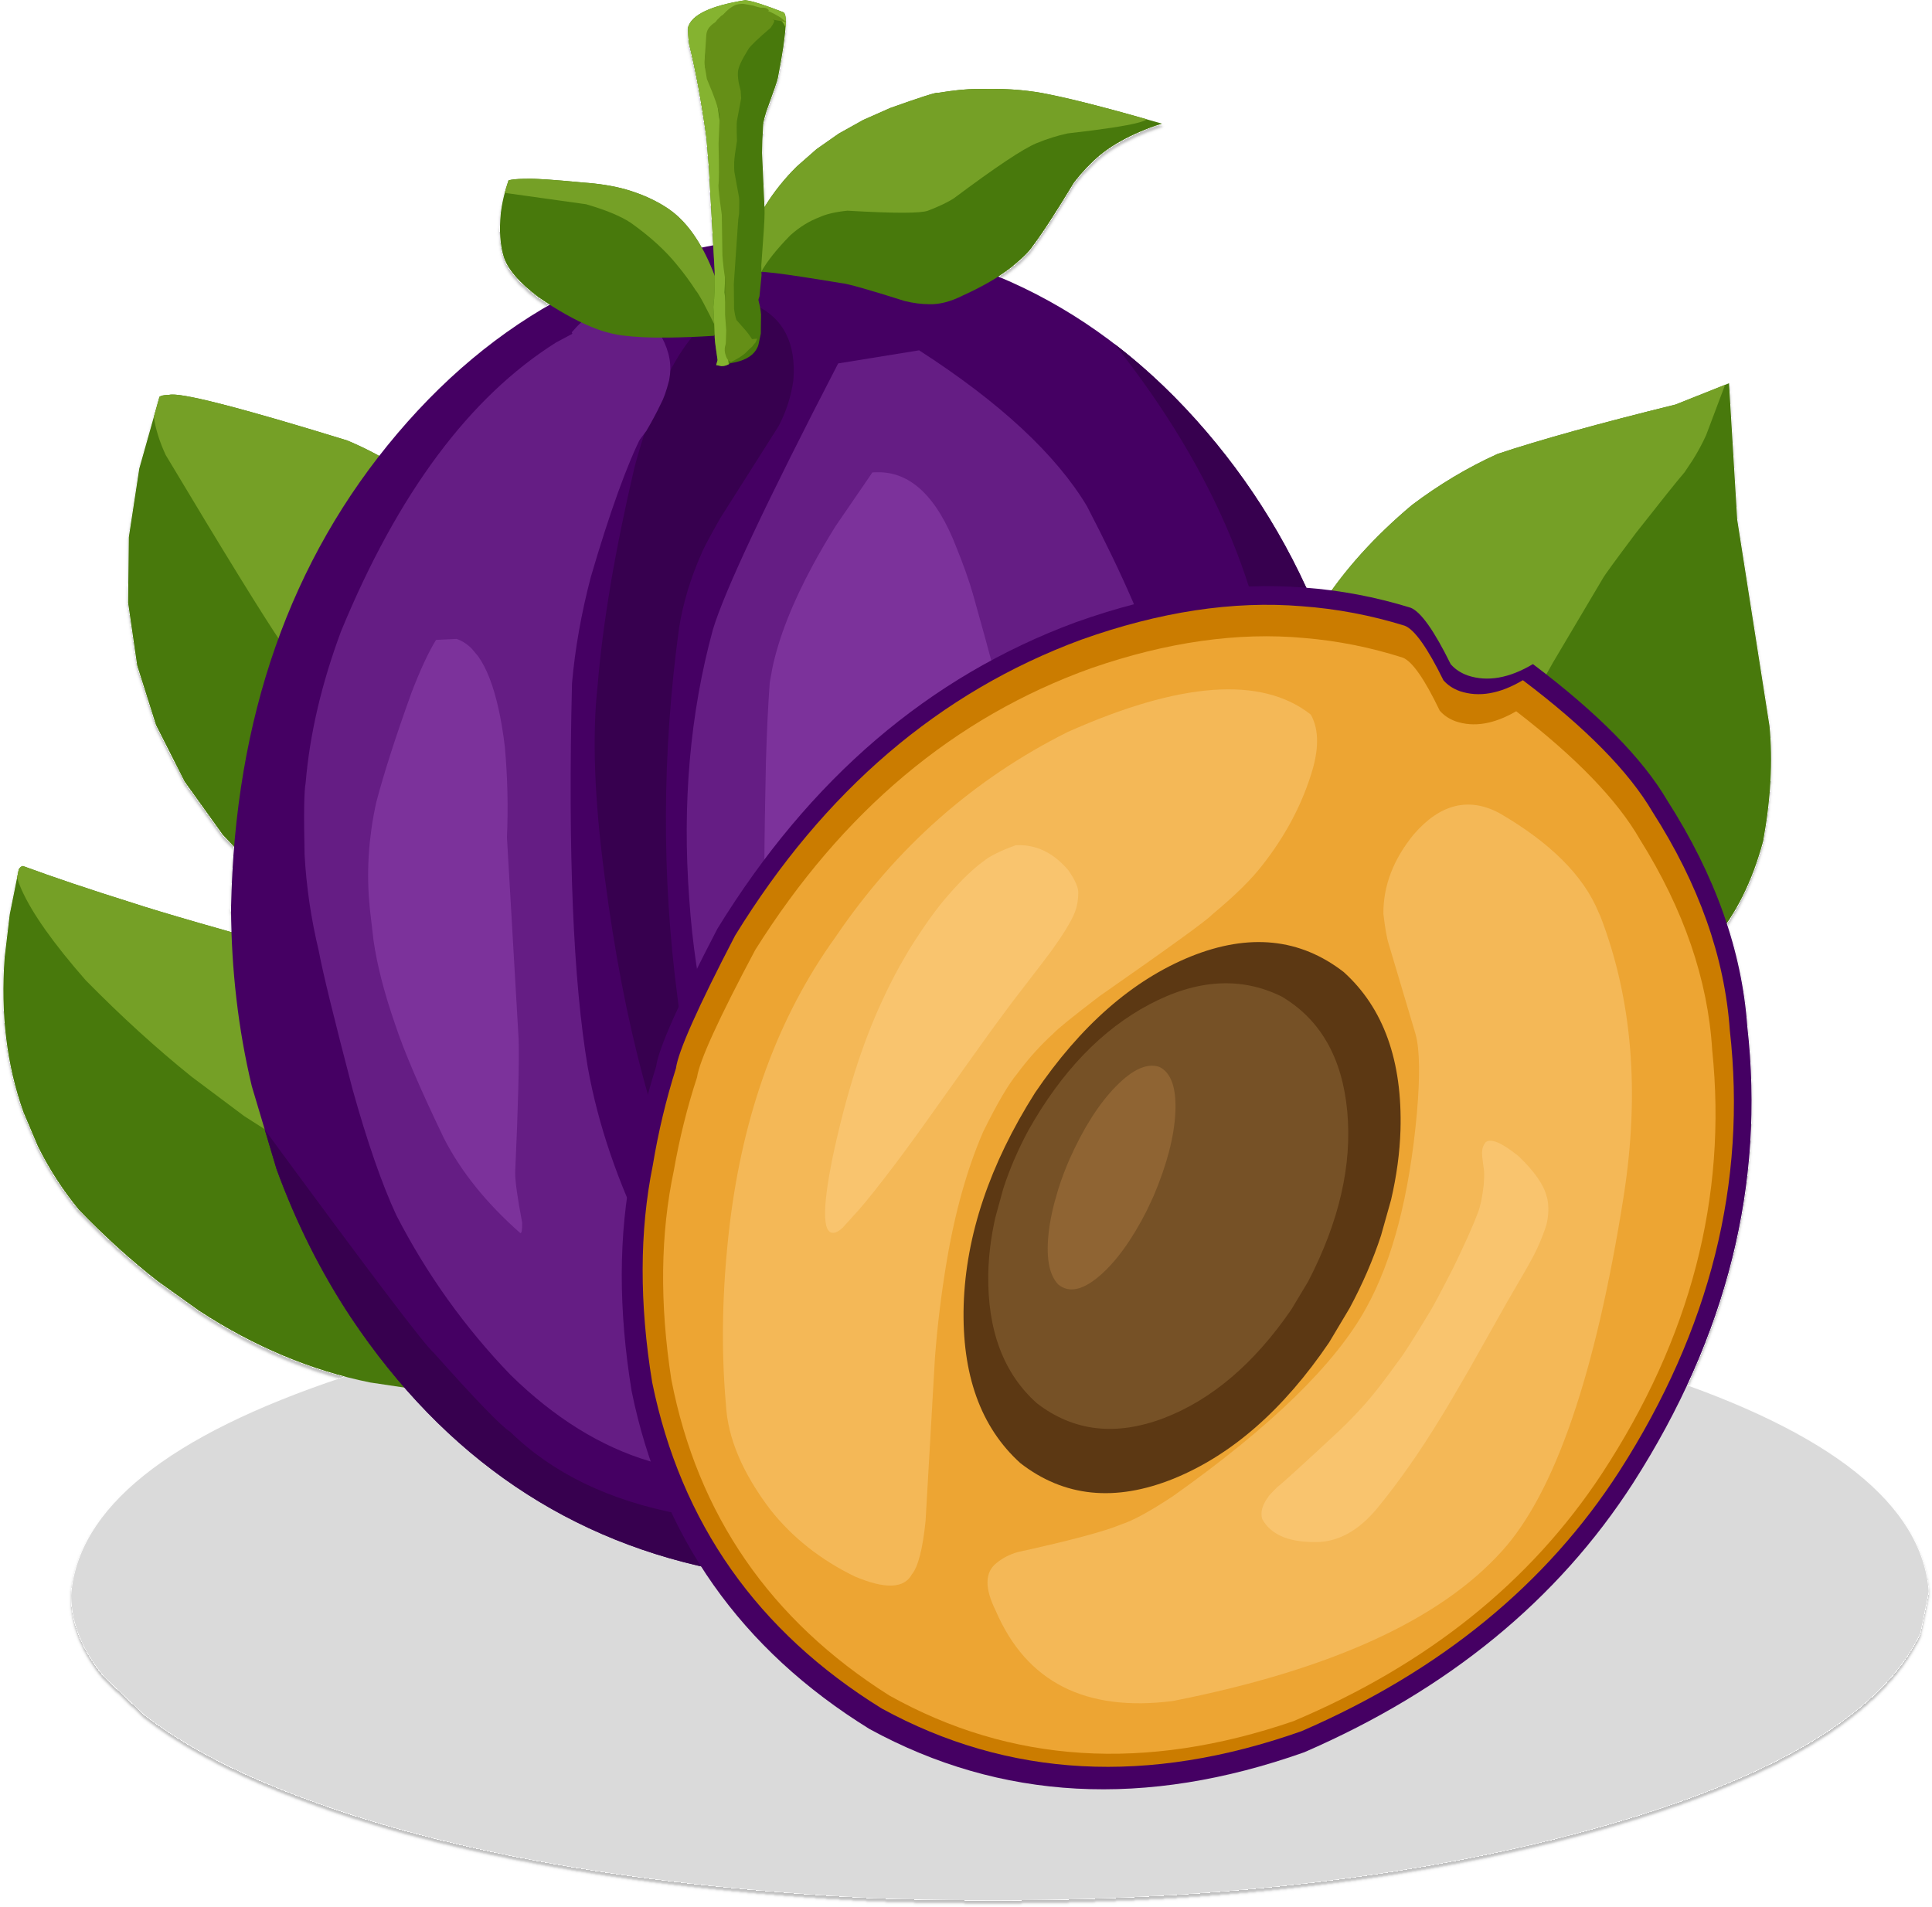
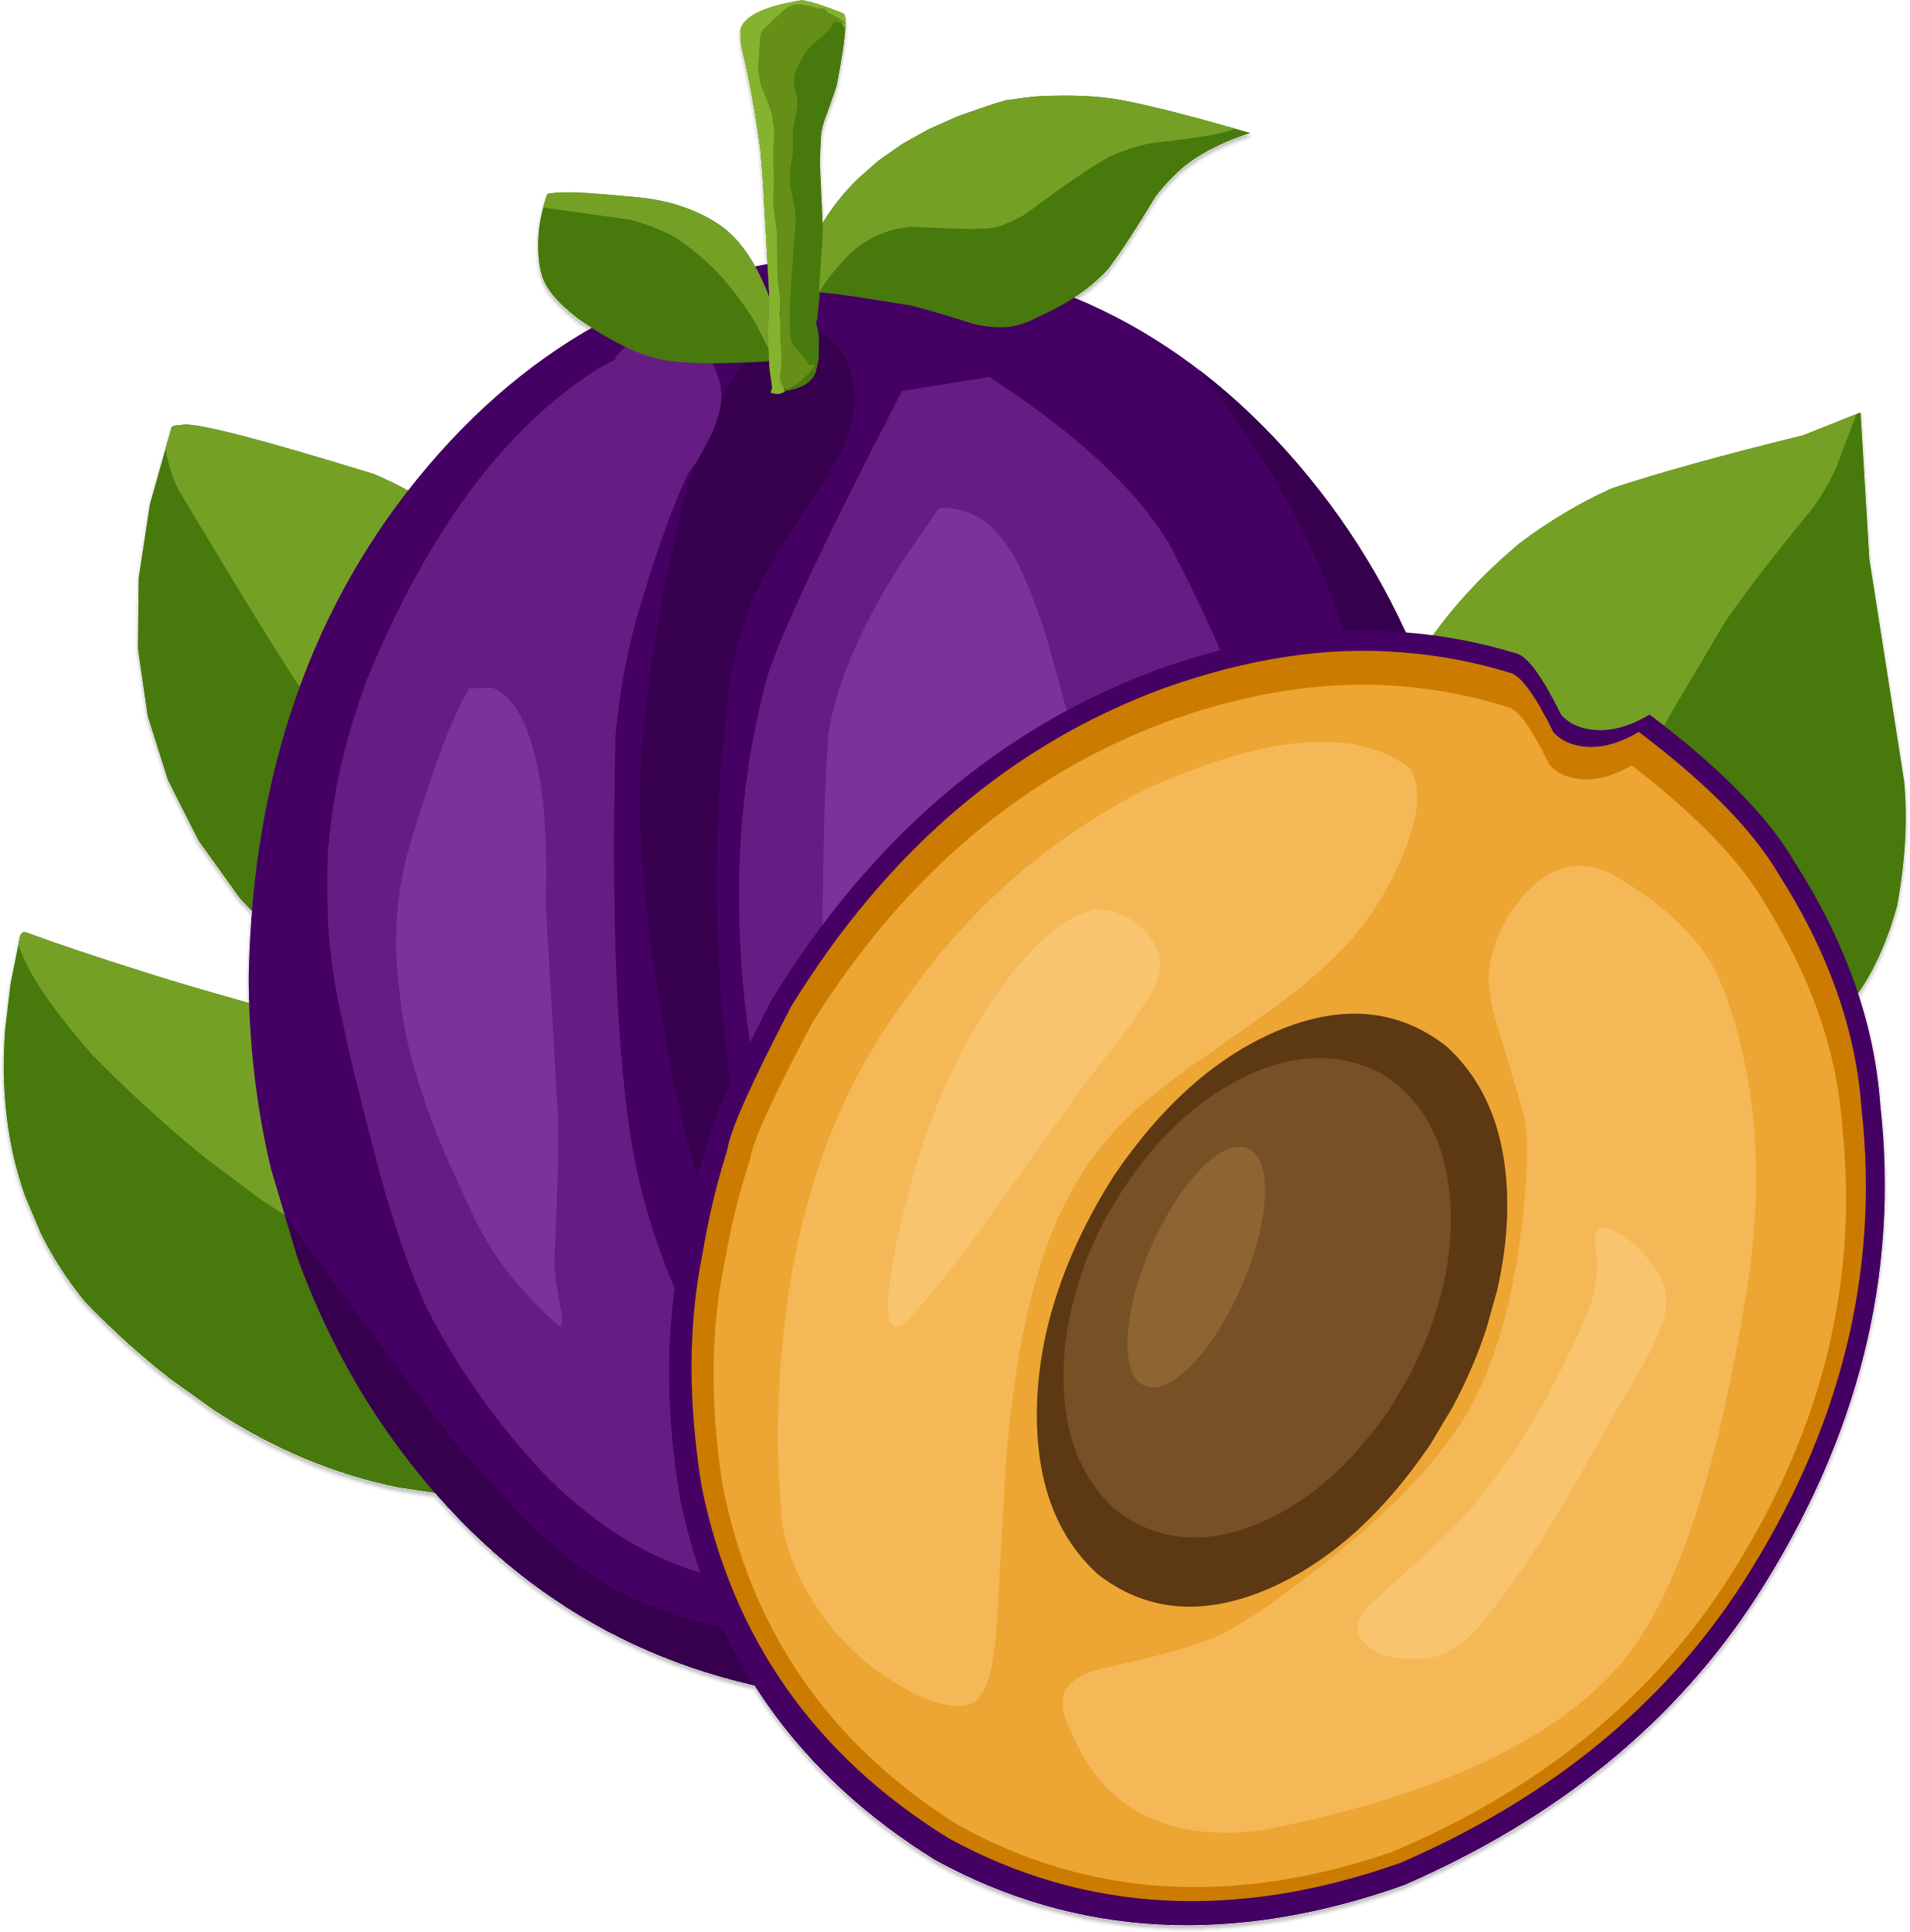
- <svg xmlns="http://www.w3.org/2000/svg" width="2609" height="2575" viewBox="0 0 2609 2575" fill="none">
+ <svg xmlns="http://www.w3.org/2000/svg" width="2396" height="2425" viewBox="0 0 2396 2425" fill="none">
  <g filter="url(#filter0_d_208_476)">
-     <path d="M2604.57 2149.45L2593.23 2205.81C2539.2 2319.41 2380.59 2410.51 2117.43 2479.09C1852.43 2547.62 1540.28 2575.82 1180.97 2563.7C838.039 2546.43 563.691 2494.43 357.93 2407.7C292.004 2379.66 237.684 2349.07 194.973 2315.94L141.105 2264.81C111.496 2229.62 96.488 2192.86 96.078 2154.54C104.809 2036.92 227.062 1938.82 462.84 1860.25C698.629 1781.67 994.172 1740.54 1349.48 1736.86C1704.81 1739.1 2000.52 1779.03 2236.62 1856.65C2472.72 1934.27 2595.37 2031.87 2604.57 2149.45Z" fill="#DADADA" />
    <path d="M2334.91 517.602L2262.78 546.359C2159.61 571.781 2079.4 594.051 2022.15 613.16C1981.8 631.469 1943.33 654.441 1906.75 682.07C1804.06 768.301 1741.56 866.16 1719.25 975.672C1714.29 1000.21 1715.37 1025.43 1722.5 1051.33L1728.99 1070.89C1734.07 1084 1740.66 1097.3 1748.77 1110.75C1756.88 1124.21 1766.49 1137.84 1777.63 1151.64L2133.33 1438.25C2235.67 1349.21 2296.15 1292.92 2314.76 1269.4C2344.19 1235.11 2366.27 1190.77 2380.99 1136.38C2391.34 1079.67 2394.2 1027.62 2389.57 980.238L2345.98 701.699L2334.91 517.602Z" fill="#48790C" />
    <path d="M31.212 1169.72L30.485 1169.78C28.575 1170.08 26.84 1171.57 25.282 1174.24L13.11 1234.91L6.227 1293.18C3.403 1331.22 4.106 1367.66 8.337 1402.5C12.567 1437.33 20.325 1470.56 31.61 1502.19L51.188 1548.43C66.001 1578.46 84.341 1606.88 106.212 1633.7C141.29 1670.14 177.059 1702.53 213.528 1730.86L268.751 1770.31C305.911 1794.57 343.766 1814.78 382.321 1830.94C420.872 1847.09 460.11 1859.18 500.059 1867.21L560.481 1876.22C606.532 1879.73 642.442 1880.11 668.231 1877.37L766.161 1713.98C755.782 1645.83 738.212 1585.37 713.45 1532.6L693.532 1494.47C679.36 1470 663.38 1447.46 645.61 1426.85C606.09 1378.39 548.54 1338.74 472.95 1307.91L433.84 1293.01C300.919 1256.22 215.512 1231.55 177.626 1219.01C120.942 1201.23 72.137 1184.8 31.212 1169.72Z" fill="#48790C" />
    <path d="M227.812 533.43L225.871 533.461C220.871 533.629 217.379 534.422 215.395 535.84L188.051 632.762L173.906 725.57L172.957 814.269L185.199 898.859L210.641 979.34L249.277 1055.7L301.109 1127.95L366.141 1196.09L444.359 1260.12L769.68 1075.21C774.59 1000.42 769.441 935.519 754.25 880.519C746.648 853.019 736.539 828 723.91 805.449L703.09 773.48L678.488 745.211L610.23 684.23C576.828 657.308 556.75 642.121 549.98 638.68C523.102 620.859 496.09 606.269 468.93 594.922C321.77 549.558 241.395 529.07 227.812 533.43Z" fill="#48790C" />
    <path d="M31.211 1169.72L30.484 1169.78C28.574 1170.08 26.84 1171.57 25.281 1174.24L23.023 1185.49C24.648 1190.82 26.719 1196.27 29.23 1201.82C43.539 1233.76 72.367 1274.47 115.719 1323.93C163.887 1372.89 211.66 1416.4 259.043 1454.46L329.824 1507.46L400.02 1552.29L469.621 1588.94L538.641 1617.41L607.059 1637.71L674.898 1649.84C707.539 1652.59 733.762 1653.95 753.57 1653.91C753.941 1653.91 754.309 1653.91 754.68 1653.91C766.781 1653.85 776.422 1653.26 783.621 1652.13L788.781 1651.7L738.27 1595.19L501.16 1329.96L477.699 1309.87C476.129 1309.21 474.539 1308.56 472.949 1307.91L433.84 1293.01C300.918 1256.22 215.512 1231.55 177.625 1219.01C120.941 1201.23 72.137 1184.8 31.211 1169.72Z" fill="#75A026" />
    <path d="M232.855 532.859C230.672 532.859 228.992 533.051 227.812 533.43L225.871 533.461C220.871 533.629 217.379 534.422 215.395 535.84L207.707 563.09C210.008 579.238 215.355 596.371 223.75 614.512C303.586 747.941 356.129 833.18 381.379 870.211C462.16 982.109 541.281 1070.47 618.719 1135.29L637.148 1150.54L648.961 1160.31L653.988 1140.97L735.32 827.988C731.77 820.219 727.969 812.699 723.91 805.449L703.09 773.481L678.488 745.211L610.23 684.231C576.828 657.309 556.75 642.121 549.98 638.68C523.102 620.859 496.09 606.27 468.93 594.922C334.531 553.5 255.84 532.809 232.855 532.859Z" fill="#75A026" />
    <path d="M2329.61 519.711L2262.78 546.359C2159.61 571.781 2079.4 594.051 2022.15 613.16C1981.8 631.469 1943.33 654.441 1906.75 682.07C1809.14 764.031 1747.84 856.512 1722.86 959.5H1722.87L2016.27 1079.16C2025.79 1044.5 2033.17 1022.11 2038.42 1012.01C2052.44 978.211 2072.04 939.121 2097.21 894.75L2164.32 781.5C2166.38 777.469 2181.46 756.762 2209.57 719.359C2242.88 676.93 2264.66 649.738 2274.89 637.801L2285.99 621.148C2292.92 610.039 2298.91 598.91 2303.96 587.77L2329.61 519.711Z" fill="#75A026" />
    <path d="M1856.66 1223.16L1849.86 1346.11C1816.95 1593.87 1719.57 1792.16 1557.73 1940.99C1394.77 2089.71 1202.64 2150.27 981.34 2122.67C770.121 2083.89 601.012 1969.54 474.031 1779.59C433.352 1718.19 399.801 1651.27 373.391 1578.82L340.062 1467.09C321.715 1390.19 312.359 1309.93 311.984 1226.29C316.984 969.621 391.961 755.922 536.898 585.191C681.84 414.469 863.699 325.641 1082.48 318.73C1301.3 324.762 1483.52 412.84 1629.15 582.98C1774.79 753.109 1850.62 966.512 1856.66 1223.16Z" fill="#450063" />
    <path d="M1504.85 464.391C1642.89 638.738 1715.58 815.422 1722.89 994.441C1737.96 1206.79 1684.73 1427.44 1563.2 1656.4C1503.76 1774.11 1415.63 1873.6 1298.79 1954.88C1210.11 2015.48 1100.19 2045.91 969.039 2046.17C952.43 2046.21 935.469 2045.76 918.172 2044.82C822.379 2026.65 745.969 1989.64 688.961 1933.8C677.07 1926.55 642.75 1891.07 585.988 1827.36C574.289 1817.88 498.148 1717.36 357.57 1525.77L373.391 1578.82C399.801 1651.27 433.352 1718.19 474.031 1779.59C601.012 1969.54 770.121 2083.89 981.34 2122.67C1016.52 2127.05 1050.96 2129.21 1084.66 2129.14C1262.99 2128.79 1420.68 2066.07 1557.73 1940.99C1719.57 1792.16 1816.95 1593.87 1849.86 1346.11L1856.66 1223.16C1850.62 966.512 1774.79 753.109 1629.15 582.98C1590.32 537.621 1548.89 498.09 1504.86 464.391H1504.85Z" fill="#37004F" />
    <path d="M1018.25 411.281L1019.87 411.859C1058.17 429.961 1075.34 463.879 1071.38 513.641C1068.36 535.281 1061.71 555.91 1051.42 575.551L972.489 700.102C957.751 726.121 949.38 741.941 947.36 747.559C932.661 780.352 922.551 813.859 917.02 848.102C894.04 1016.44 893.341 1182.88 914.95 1347.41C924.579 1428.88 950.801 1515.46 993.591 1607.12C1042.8 1708.98 1131.71 1864.29 1260.32 2073.05C1266.38 2085.76 1266.69 2091.96 1261.29 2091.65C1231.68 2069.28 1167.5 1991 1068.76 1856.79C1010.32 1776.14 969.071 1711.08 945.001 1661.63C885.52 1544.38 842.68 1385.05 816.489 1183.64C802.602 1079.47 799.462 993.398 807.079 925.43C813.989 841.301 830.591 743.129 856.88 630.922C896.93 482.398 950.719 409.18 1018.25 411.281Z" fill="#37004F" />
    <path d="M780.179 446.949L750.987 462.5C634.249 536.039 537.448 666.039 460.608 852.48C434.198 923.41 418.249 991.691 412.749 1057.33C410.589 1068.09 410.12 1100.46 411.327 1154.44C413.698 1197.65 420.077 1240.93 430.46 1284.26C435.679 1312.51 450.878 1374.77 476.058 1471.01C496.089 1542.76 515.8 1599.49 535.19 1641.22C575.999 1720.57 627.358 1792.43 689.288 1856.82C808.101 1973.17 939.577 2012.3 1083.73 1974.21C1080.93 1959.41 1064.41 1930.6 1034.17 1887.78C960.538 1796.27 906.96 1725.66 873.409 1675.93C834.179 1596.58 807.671 1518.72 793.878 1442.33C774.019 1325.47 766.87 1152.43 772.421 923.211C776.448 876.719 784.909 828.789 797.808 779.41C823.421 692.012 846.468 628.039 866.948 587.5L780.179 446.949Z" fill="#651D84" />
    <path d="M836.66 408.27L830.059 408.781C812.25 411.481 792.922 424.82 772.078 448.801L844.488 617.379C856.301 603.461 865.77 591.641 872.891 581.922C880.199 569.469 886.68 557.359 892.328 545.559C896.289 538.281 900.051 527.641 903.609 513.629L904.738 506.219C905.27 501.289 905.359 496.41 904.98 491.559C903.52 473.102 894.82 453.422 878.871 432.539C865.961 416.328 851.891 408.238 836.66 408.27Z" fill="#651D84" />
    <path d="M1241.18 473.141L1131.89 490.84C1034.32 679.281 977.879 799.27 962.571 850.801C931.719 964.129 921.141 1085.49 930.829 1214.89C938.809 1332.1 964.782 1444.77 1008.72 1552.91C1032.38 1607.56 1074.94 1681.59 1136.42 1775.01C1172.04 1825.71 1208.92 1869.59 1247.06 1906.64C1354.61 1847.42 1425.78 1781.11 1460.56 1707.71C1523.29 1555.42 1564.34 1438.75 1583.73 1357.71C1593.36 1321.16 1598.73 1244.83 1599.82 1128.72C1600.29 1101.66 1598.72 1073.71 1595.09 1044.89L1588.13 1000.98C1582.47 971.27 1574.76 940.68 1565.01 909.199C1550.25 855.012 1517.83 779.77 1467.74 683.488C1425.6 613.441 1350.08 543.32 1241.18 473.141Z" fill="#651D84" />
    <path d="M616.622 862.91L588.79 864.27C578.422 881.25 567.36 905.07 555.61 935.738C534.571 994.121 518.801 1043.14 508.301 1082.83C505.579 1094.91 503.36 1106.98 501.641 1119.06L499.422 1137.18C498.192 1149.27 497.462 1161.35 497.212 1173.43C496.981 1185.52 497.231 1197.61 497.981 1209.7L499.481 1227.84L504.43 1270.28C509.262 1303.71 518.922 1341.25 533.399 1382.89C545.18 1418.87 567.192 1470.3 599.422 1537.21C622.43 1582.33 656.821 1625.07 702.59 1665.43C704.43 1665.88 705.27 1661.16 705.11 1651.24C698.661 1617.16 695.532 1594.59 695.692 1583.52C699.719 1494.96 701.27 1434.95 700.36 1403.48L684.59 1130.94C686.38 1090.29 685.43 1049.47 681.739 1008.46C677.11 970.328 670.239 939.559 661.149 916.16C656.61 904.461 651.501 894.59 645.84 886.57L636.942 875.93C630.719 869.75 623.95 865.41 616.622 862.91Z" fill="#7C329B" />
    <path d="M1183.52 637.859L1182.32 637.871L1178.13 638.02L1128.2 710.859C1116.96 728.91 1106.75 746.43 1097.58 763.41C1070.07 814.359 1051.91 860.5 1043.09 901.84L1039.46 922.102C1037.25 952.16 1035.54 987.672 1034.34 1028.63C1031.85 1142.67 1031.48 1214.29 1033.24 1243.49C1035.02 1275.04 1040 1310.26 1048.18 1349.16C1057.44 1388.78 1072.79 1429.64 1094.22 1471.75C1154.31 1580.17 1204.3 1645.12 1244.18 1666.61C1261.64 1661.28 1283.41 1635.68 1309.5 1589.8C1337.14 1540 1358.77 1487.11 1374.4 1431.12C1386.37 1388.54 1392.57 1355.1 1392.99 1330.8C1393.2 1326.44 1393.34 1322 1393.41 1317.5C1391.43 1285.04 1390.29 1226.14 1389.97 1140.81C1387.35 1096.59 1377.87 1043.11 1361.52 980.359C1351.03 937.25 1335.14 877.891 1313.85 802.309C1308.36 783.328 1301.07 762.719 1292 740.48C1265.37 670.629 1229.21 636.422 1183.52 637.859Z" fill="#7C329B" />
    <path d="M1331.19 120.059L1318.88 120.23C1305.95 120.109 1288.44 121.859 1266.36 125.461C1265.37 124.16 1243.99 130.961 1202.22 145.852L1165.67 162.02L1132.46 180.57L1102.59 201.512L1076.05 224.852C1059.47 241.199 1045.12 259.141 1032.99 278.68C1020.86 298.219 1010.96 319.352 1003.27 342.07L1025.99 368.109C1025.4 367.609 1026.41 367.328 1029.04 367.262C1028.62 366.941 1034.86 367.5 1047.77 368.922C1065.88 371.148 1095.25 375.621 1135.88 382.34C1144.48 383.059 1173.14 391.148 1221.89 406.621C1233.59 409.43 1244.47 410.84 1254.55 410.84C1268.44 411.379 1283.73 407.441 1300.44 399.02C1327.48 386.711 1349.29 374.039 1365.86 361C1380.99 348.66 1390.77 338.91 1395.17 331.738C1407.74 315.129 1426.14 286.77 1450.36 246.672C1457.59 237.238 1465.2 228.672 1473.19 220.961C1494.48 198.93 1526.47 180.941 1569.14 167C1503.04 147.84 1452.49 134.73 1417.48 127.66C1391.78 122.109 1363.01 119.57 1331.19 120.059Z" fill="#48790C" />
    <path d="M711.109 241.461L707.519 241.5C698.262 241.649 691.34 242.328 686.75 243.539C681.371 259.121 677.84 274.129 676.16 288.57C674.031 311.371 675.301 330.609 679.98 346.301C682.531 354.719 687.68 363.488 695.441 372.621C703.191 381.738 713.558 391.219 726.519 401.059C752.699 418.988 776.512 432.379 797.949 441.211C811.519 447.02 825.48 450.961 839.82 453.02C857.609 455.309 878.512 456.289 902.539 455.942C920.609 455.75 941.09 454.949 963.98 453.559L982.84 430.731C969.301 374.82 951.07 333.09 928.148 305.551C920.512 296.371 912.351 288.762 903.672 282.731C887.14 271.32 867.629 262.359 845.14 255.82C827.859 251.031 808.64 247.942 787.512 246.551C747.269 242.672 721.808 240.981 711.109 241.461Z" fill="#48790C" />
    <path d="M1337.89 120C1335.67 120.012 1333.44 120.031 1331.19 120.059L1318.88 120.23C1318.36 120.23 1317.85 120.23 1317.32 120.23C1304.56 120.25 1287.57 122 1266.36 125.461C1266.27 125.352 1266.06 125.301 1265.72 125.301C1261.78 125.309 1240.62 132.16 1202.22 145.852L1165.67 162.02L1132.46 180.57L1102.59 201.512L1076.05 224.852C1059.47 241.199 1045.12 259.141 1032.99 278.68C1023.94 293.25 1016.14 308.711 1009.56 325.051L1021.18 362.602L1024.63 373.75C1025.59 371.66 1026.68 369.512 1027.89 367.309C1035.7 353.129 1048.76 336.68 1067.05 317.969C1079.48 306.77 1092.8 298.512 1107.01 293.191C1116.06 289.039 1128.52 286.16 1144.39 284.559C1176.41 286.43 1201.53 287.34 1219.75 287.309C1237.31 287.27 1248.45 286.352 1253.18 284.539C1268.87 278.469 1280.58 272.859 1288.32 267.699C1344.52 225.68 1381.56 200.961 1399.43 193.539C1413.98 187.559 1428.02 183.121 1441.57 180.219C1488.65 174.871 1520.32 170.078 1536.6 165.828C1542.03 164.422 1545.74 163.059 1547.74 161.77L1548.56 161.09C1492.46 145.121 1448.77 133.98 1417.48 127.66C1393.59 122.5 1367.06 119.941 1337.89 120Z" fill="#75A026" />
    <path d="M714.961 241.379C713.512 241.391 712.23 241.41 711.109 241.461L707.52 241.5C698.262 241.649 691.34 242.328 686.75 243.539C684.77 249.262 683.051 254.899 681.57 260.469L791.41 275.852C817.781 283.469 837.828 291.77 851.57 300.738C877.988 319.488 899.109 338.781 914.922 358.61C923.641 369.09 931.84 380.27 939.52 392.149C943.871 397.059 953.738 415.449 969.141 447.32C969.621 448.309 970.109 449.32 970.59 450.328L972.23 443.578L978.98 415.641C965.898 367.262 948.949 330.559 928.148 305.551C920.512 296.371 912.352 288.762 903.672 282.731C887.141 271.32 867.629 262.36 845.141 255.82C827.859 251.031 808.641 247.942 787.512 246.551C751.488 243.078 727.309 241.36 714.961 241.379Z" fill="#75A026" />
    <path d="M1006.65 0.27H1006.24C959.789 7.691 934.089 19.879 929.148 36.828C928.898 43.379 929.339 50.922 930.468 59.449C939.511 96.031 947.339 138.398 953.949 186.559L957.171 225.449L965.07 366.039C965.621 383.719 965.039 399.898 963.339 414.57C963.968 423.359 964.589 437.352 965.191 456.539C965.398 460.75 966.679 470.68 969.019 486.352L967.128 493.059L974.23 494.48C978.718 494.559 983.109 493.02 987.39 489.879C990.66 488.422 995.851 481.98 1002.96 470.531L1010.19 451.91C1010.41 445.609 1015.55 428.398 1025.62 400.289L1028.4 371.98L1028.06 358.719C1031.12 318.059 1032.59 294.68 1032.48 288.59C1032.56 285 1032.54 282.301 1032.43 280.48L1029.14 206.57C1029.18 196.84 1029.69 183.871 1030.69 167.66C1031.52 162.602 1032.93 157 1034.91 150.879C1045.1 123.02 1050.31 107.852 1050.55 105.391C1053.94 87.809 1056.37 73.91 1057.86 63.68C1059.52 52.27 1060.59 42.141 1061.08 33.301C1061.59 22.961 1060.39 17.34 1057.48 16.398C1033.21 6.871 1016.26 1.488 1006.65 0.27Z" fill="#48790C" />
    <path d="M1020.29 386.18L977.109 476.48C976.59 486.621 980.211 491.219 987.949 490.27L993.82 489.102C997.57 488.219 1000.99 487.148 1004.07 485.871C1007.16 484.602 1009.92 483.121 1012.35 481.449C1017.15 478.211 1020.73 473.961 1023.11 468.691C1023.54 467.789 1023.92 466.68 1024.25 465.379L1027.39 450.609L1027.73 424.891C1027.47 421.48 1027 417.961 1026.34 414.359C1022.8 400.102 1020.79 390.699 1020.29 386.18Z" fill="#48790C" />
    <path d="M1006.65 0.27H1006.24C959.789 7.691 934.089 19.879 929.148 36.828C928.898 43.379 929.339 50.922 930.468 59.449C939.511 96.031 947.339 138.398 953.949 186.559L957.171 225.449L965.07 366.039C965.621 383.719 965.039 399.898 963.339 414.57C963.968 423.359 964.589 437.352 965.191 456.539C965.398 460.75 966.679 470.68 969.019 486.352L967.128 493.059L974.23 494.48C974.351 494.48 974.46 494.48 974.578 494.48C977.839 494.48 981.039 493.621 984.179 491.922C981.859 478.539 981.468 459.648 983.031 435.238L978.378 394.961L980.289 351.578L976.73 315.309C977.8 307.789 978.82 290.27 979.789 262.77C977.218 234.02 976.55 215.68 977.769 207.738L966.851 126.891L952.499 91.719C951.511 85.441 951.648 78.301 952.929 70.309C953.339 65.641 956.468 55.922 962.328 41.141C964.898 35.73 967.781 31.031 970.988 27.031C975.82 19.621 985.07 13.91 998.769 9.898C1000.96 9.559 1003.25 9.379 1005.62 9.379C1017.47 9.359 1031.53 13.551 1047.81 21.961C1053.61 25.199 1057.96 30.25 1060.84 37.102C1060.93 35.809 1061.01 34.539 1061.08 33.301C1061.59 22.961 1060.39 17.34 1057.48 16.398C1033.21 6.871 1016.26 1.488 1006.65 0.27Z" fill="#85B330" />
    <path d="M1001.01 16.84H999.738C977.031 22.41 962.648 29.68 956.609 38.648C955.078 41.18 954.148 43.859 953.828 46.711L951.391 83.852C951.23 86.328 952.309 93.941 954.59 106.68C964.969 131.039 970.66 147.641 971.641 156.48L971.789 159.422L970.359 194.141C971.09 226.07 971.039 244.82 970.18 250.41C970.211 255.609 971.73 268.828 974.711 290.059L975.559 344.961C976.351 355.84 977.551 366.18 979.148 376.012L979.172 425.238L980.719 446.359L979.961 469.352C981.48 470.352 983.48 470.91 985.961 471.039C988.519 471.352 991.922 469.84 996.16 466.488L1018.66 464.512C1017.79 461.68 1015.72 457.98 1012.44 453.422C1010.66 450.48 1004.69 443.422 994.531 432.238C993.039 427.941 991.949 422.84 991.281 416.91L990.961 383.359L996.961 296.129L998.059 288.539L998.309 274C998.32 271.031 998.211 268.48 997.961 266.34L991.68 231.988C991.43 229.648 991.351 225.352 991.449 219.078C991.648 213.922 992.898 204.34 995.211 190.352C994.66 175.051 994.672 165.891 995.23 162.871L1000.88 132.828L1000.21 122.57C998.461 116.359 997.309 110.91 996.781 106.23C996.43 103.281 996.328 100.328 996.48 97.371C996.879 91.051 1001.6 80.731 1010.63 66.391C1013.44 61.82 1023.41 52.25 1040.57 37.68C1044.01 32.711 1045.7 29.469 1045.64 27.98C1038.68 21.18 1023.81 17.469 1001.01 16.84Z" fill="#658F17" />
    <path d="M1020.07 11.031H1019.83C1015.97 11.5 1010.42 11.809 1003.17 11.941C996.261 12.781 992.48 13.281 991.82 13.441C989.129 14.141 986.671 14.93 984.429 15.809L981.16 17.23C979.05 18.23 977.109 19.352 975.328 20.57C974.238 21.051 971.929 23.141 968.421 26.859C965.769 30.191 964.269 32.898 963.929 34.988C962.839 38.66 962.879 42.5 964.05 46.488L964.921 48.16L965.461 48.691L966.07 49C966.191 49.07 966.968 49.141 968.421 49.211C968.871 49.211 969.238 49.16 969.539 49.059L981.511 44.531C985.711 42.852 991.089 40.238 997.66 36.691L1018.97 27.68L1020.96 27.172C1021.6 27.039 1022.21 26.949 1022.8 26.898C1027.86 26.672 1031.88 26.379 1034.82 26.02L1040.44 26L1062.43 29.852C1061.64 29.488 1060.68 28.898 1059.56 28.102C1057.48 26.531 1055.81 25.18 1054.56 24.031L1051.99 22.422C1048.61 20.309 1044.72 18.23 1040.31 16.191L1033.93 13.539C1032.5 13.012 1031.05 12.5 1029.59 12.031C1024.74 11.281 1021.57 10.949 1020.07 11.031Z" fill="#658F17" />
    <path d="M1003.02 5.211L1001.19 5.25C1000 5.309 998.859 5.422 997.789 5.59C995.191 6.109 993.699 6.488 993.32 6.73C992.41 7.07 991.559 7.461 990.77 7.91C989.07 8.852 987.141 10.109 984.988 11.68C981.539 14.48 979.16 16.711 977.84 18.371C973.871 23.031 971.641 26.141 971.148 27.719C969.738 31.48 969.891 34.68 971.578 37.309C972.148 38.23 975.609 41.609 981.98 47.469L1038.42 14.051C1036.98 12.211 1035.24 11.09 1033.18 10.66C1031.97 10.391 1029.93 10.281 1027.08 10.352C1023.09 9.48 1019.84 8.57 1017.32 7.602L1004.04 5.211H1003.02Z" fill="#658F17" />
    <path d="M1022.44 457.379L981.328 461.172C980.769 462.422 980.3 463.648 979.91 464.859C979.109 467.859 978.73 469.629 978.769 470.191C978.538 472.512 978.64 474.75 979.109 476.93C979.89 480.129 980.859 482.691 982.038 484.59C982.621 485.551 983.249 486.34 983.941 486.969L984.999 487.789C985.73 488.262 986.511 488.57 987.339 488.711C990.038 487.59 993.871 485.559 998.808 482.602C1001.52 480.891 1003.97 479.109 1006.14 477.25C1010.12 473.16 1013.36 470.102 1015.85 468.07C1015.81 467.801 1017.39 465.809 1020.61 462.09C1021.05 460.762 1021.66 459.191 1022.44 457.379Z" fill="#658F17" />
    <path d="M2070.32 897.09L2070.08 896.949C2038.06 916.012 2008.75 921.148 1982.17 912.352C1972.76 909.012 1965.07 903.93 1959.08 897.121C1936.7 851.672 1918.66 826.238 1904.96 820.828C1857.92 806.238 1809.97 797.16 1761.13 793.59C1664.99 785.711 1562.11 801.352 1452.47 840.531C1254.54 913.738 1093.3 1051.71 968.738 1254.43C916.75 1354.52 889.199 1416.44 886.09 1440.21C872.27 1483.84 861.5 1529.03 853.75 1575.78C835.149 1667.83 834.93 1769.06 853.078 1879.46C893.27 2075.79 1000.3 2227.7 1174.18 2335.21C1351.34 2432.06 1547.04 2442.53 1761.27 2366.62C1955.45 2282.37 2103.51 2161.14 2205.45 2002.93C2332.35 1804.82 2383.73 1599.22 2359.59 1386.13C2352.35 1284.03 2316.31 1182.36 2251.48 1081.1C2218.36 1024.61 2157.97 963.281 2070.32 897.09Z" fill="#450063" />
    <path d="M2056.71 918.828L2056.48 918.692C2025.54 937.09 1997.24 942.039 1971.57 933.539C1962.48 930.309 1955.05 925.399 1949.27 918.828C1927.67 874.922 1910.25 850.36 1897.02 845.121C1851.59 831.02 1805.29 822.239 1758.11 818.781C1665.27 811.129 1565.89 826.211 1459.98 864.02C1268.8 934.66 1113.02 1067.87 992.661 1263.64C942.422 1360.28 915.79 1420.09 912.782 1443.04C899.422 1485.18 889.001 1528.82 881.512 1573.97C863.512 1662.87 863.27 1760.64 880.77 1867.28C919.52 2056.91 1022.86 2203.66 1190.77 2307.54C1361.84 2401.14 1550.85 2411.31 1757.79 2338.06C1945.36 2256.75 2088.39 2139.7 2186.89 1986.92C2309.52 1795.62 2359.2 1597.07 2335.95 1391.24C2328.99 1292.63 2294.22 1194.42 2231.63 1096.61C2199.66 1042.04 2141.35 982.781 2056.71 918.828Z" fill="#CB7C00" />
    <path d="M2047.68 960.781L2047.46 960.641C2017.5 978.07 1990.2 982.578 1965.56 974.16C1956.84 970.961 1949.73 966.16 1944.23 959.781C1923.83 917.309 1907.29 893.48 1894.59 888.32C1850.98 874.32 1806.48 865.441 1761.08 861.672C1671.75 853.441 1575.92 867.039 1473.59 902.461C1288.84 968.719 1137.61 1095.54 1019.9 1282.93C970.62 1375.53 944.429 1432.86 941.308 1454.94C928.058 1495.39 917.62 1537.32 909.988 1580.73C891.827 1666.16 890.691 1760.3 906.558 1863.15C942.109 2046.1 1040.25 2188.37 1200.97 2289.96C1364.84 2381.67 1546.74 2393.22 1746.68 2324.6C1928.05 2248.04 2066.87 2136.66 2163.13 1990.46C2282.98 1807.4 2332.67 1616.66 2312.19 1418.26C2306.39 1323.24 2273.82 1228.35 2214.46 1133.58C2184.18 1080.74 2128.59 1023.14 2047.68 960.781Z" fill="#EDA533" />
    <path d="M1822.63 1766.57L1794.85 1813.13C1733.27 1903.89 1663.19 1965.25 1584.62 1997.21C1505.75 2028.95 1436.83 2021.89 1377.86 1976.06C1324.18 1927.49 1298.68 1856.32 1301.36 1762.57C1304.33 1668.32 1336.46 1572.76 1397.73 1475.91C1459.32 1385.14 1529.4 1323.78 1607.97 1291.83C1686.84 1260.09 1755.76 1267.14 1814.73 1312.98C1868.41 1361.55 1893.91 1432.71 1891.23 1526.47C1890.27 1556.72 1886.05 1587.97 1878.58 1620.24L1864.91 1668.82C1854.15 1701.53 1840.06 1734.11 1822.63 1766.57Z" fill="#5C3813" />
    <path d="M1766.45 1730.95L1743.97 1768.42C1693.95 1841.36 1636.59 1890.29 1571.85 1915.23C1506.86 1939.98 1449.69 1933.34 1400.32 1895.32C1355.31 1855.16 1333.39 1797 1334.56 1720.86C1335.03 1696.29 1338.18 1670.94 1344 1644.83L1354.79 1605.53C1363.34 1579.1 1374.65 1552.81 1388.73 1526.66C1433.43 1447.23 1487.94 1390.51 1552.25 1356.5C1616.57 1322.49 1676.03 1318.94 1730.63 1345.85C1783.03 1376.81 1812.61 1428.51 1819.35 1500.96C1826.09 1573.4 1808.46 1650.06 1766.45 1730.95Z" fill="#765126" />
    <path d="M1557.95 1615.06L1548.62 1635.09C1528.41 1674.81 1507.02 1704.3 1484.45 1723.57C1461.81 1742.78 1443.36 1746.54 1429.09 1734.84C1416.37 1721.62 1412.16 1697.33 1416.48 1661.95C1417.9 1650.53 1420.25 1638.43 1423.51 1625.64L1429.09 1606.17C1433.26 1592.92 1438.34 1579.4 1444.32 1565.62C1463.12 1523.53 1483.97 1490.77 1506.87 1467.35C1529.77 1443.93 1549.5 1435.19 1566.06 1441.13C1581.69 1449.2 1588.74 1469.59 1587.22 1502.32C1585.69 1535.03 1575.93 1572.62 1557.95 1615.06Z" fill="#8F6433" />
    <path d="M1770.76 966.269L1769.4 964.531C1702.82 912.871 1593.57 920.93 1441.66 988.719C1314.8 1052.2 1210.32 1144.52 1128.2 1265.68C1051.13 1372.71 1003.48 1502.57 985.249 1655.25C975.179 1740.62 973.538 1821.27 980.327 1897.21C982.73 1942.22 1002.76 1989.54 1040.43 2039.15C1070.06 2076.56 1107.9 2106.51 1153.94 2129.02C1195.27 2146.59 1221.11 2145.63 1231.48 2126.16C1239.9 2115.98 1246.04 2092 1249.91 2054.22L1262.57 1833.59C1265.88 1790.29 1271.11 1747.32 1278.25 1704.68C1289.55 1637.2 1306.06 1578.43 1327.78 1528.35C1346.67 1490.09 1362.04 1463.91 1373.89 1449.8C1388.38 1430.22 1404.48 1412.32 1422.21 1396.1C1428.31 1389.51 1449.11 1372.67 1484.61 1345.57C1580.1 1278.93 1630.79 1242.21 1636.65 1235.41C1667.06 1210.25 1689.77 1187.93 1704.77 1168.44C1734.85 1130.14 1756.67 1089.6 1770.23 1046.82C1781.21 1013.15 1781.38 986.301 1770.76 966.269Z" fill="#F4B857" />
    <path d="M2161.4 1238.06L2158.75 1232.18C2138.54 1182.92 2093.81 1138.21 2024.57 1098.06C1983.25 1076.23 1944.82 1085.79 1909.29 1126.75C1881.62 1160.52 1867.9 1196.33 1868.15 1234.2C1870.48 1253.9 1872.84 1267.38 1875.23 1274.62L1911.77 1397.31C1917.24 1418.02 1917.77 1453.52 1913.37 1503.82C1903.21 1615.01 1880.38 1702.59 1844.88 1766.57C1803.44 1842.07 1716.57 1926.71 1584.29 2020.52C1553.03 2041.18 1529.61 2053.98 1514.03 2058.9C1492.25 2068.12 1445.66 2080.58 1374.26 2096.29C1363.38 2099.37 1353.92 2104.25 1345.87 2110.93C1329.81 2123.35 1329.43 2144.92 1344.72 2175.63C1386.07 2271.86 1465.78 2312.45 1583.83 2297.39C1796.34 2255.48 1944.48 2188 2028.25 2094.93C2099.82 2015.94 2154.57 1856.43 2192.51 1616.41C2214.61 1475.65 2204.24 1349.53 2161.4 1238.06Z" fill="#F4B857" />
    <path d="M1371.54 1141.61L1369.54 1142.35C1350.03 1149.56 1336.19 1156.53 1328.03 1163.28C1314.32 1173.18 1298.72 1188.17 1281.22 1208.24C1265.85 1225.4 1248.04 1250.16 1227.81 1282.5L1214.87 1304.86C1206.54 1319.96 1198.77 1335.37 1191.55 1351.11C1164.39 1409.16 1141.92 1480.23 1124.15 1564.3C1109.48 1637.02 1110.99 1670.39 1128.68 1664.4C1131.92 1663.16 1135.09 1660.98 1138.2 1657.88L1160.1 1633.67C1171.24 1620.94 1187.26 1600.78 1208.17 1573.18C1215.48 1563.59 1227.37 1547.41 1243.86 1524.62C1309.09 1432.86 1343.39 1384.86 1346.77 1380.65C1353.1 1371.99 1359.48 1363.37 1365.92 1354.78C1402.99 1306.75 1421.8 1282.01 1422.35 1280.58C1434.73 1263.43 1443.53 1249.32 1448.75 1238.26C1453.54 1228.95 1455.99 1218.32 1456.09 1206.37C1456.68 1199.46 1452.19 1189.09 1442.64 1175.25C1422.09 1151.26 1398.39 1140.05 1371.54 1141.61Z" fill="#F9C46E" />
    <path d="M2089.17 1617.38L2088.62 1615.97C2084.87 1600.44 2072.32 1582.37 2050.98 1561.75C2028.09 1543.29 2013.17 1536.95 2006.22 1542.75C2003.22 1546.33 2001.66 1550.51 2001.52 1555.28C2000.9 1556.28 2001.77 1565.04 2004.14 1581.55C2004.43 1586.91 2004.23 1593.43 2003.56 1601.09C2001.66 1617.05 1999.12 1629.22 1995.91 1637.58C1989.44 1654.87 1978.34 1679.72 1962.61 1712.12C1944.57 1747.36 1933.35 1768.3 1928.97 1774.92C1908.47 1808.75 1895.74 1828.76 1890.8 1834.94C1870.11 1863.96 1853.23 1885.59 1840.18 1899.84C1829.98 1911.16 1819.34 1922.07 1808.28 1932.59C1757.36 1979.99 1729.73 2005.1 1725.42 2007.92C1717.82 2015.34 1713.56 2019.94 1712.64 2021.71C1704.5 2032.78 1701.8 2042.75 1704.52 2051.61C1716.67 2073.83 1742.81 2084.15 1782.95 2082.56C1810.48 2080.59 1836.01 2065.54 1859.54 2037.43C1889.17 2001.23 1917.72 1960.52 1945.18 1915.3C1949.86 1908.13 1962.91 1886 1984.35 1848.91L2034.73 1759.35C2054.67 1725.27 2065.28 1706.84 2066.55 1704.07C2075.49 1688.33 2082.78 1671.57 2088.42 1653.79C2091.49 1640.61 2091.74 1628.47 2089.17 1617.38Z" fill="#F9C46E" />
  </g>
  <defs>
-     <filter id="filter0_d_208_476" x="0.531" y="0.27" width="2608.04" height="2574.16" filterUnits="userSpaceOnUse" color-interpolation-filters="sRGB">
+     <filter id="filter0_d_208_476" x="0.531" y="0.27" width="2395.18" height="2424.38" filterUnits="userSpaceOnUse" color-interpolation-filters="sRGB">
      <feFlood flood-opacity="0" result="BackgroundImageFix" />
      <feColorMatrix in="SourceAlpha" type="matrix" values="0 0 0 0 0 0 0 0 0 0 0 0 0 0 0 0 0 0 127 0" result="hardAlpha" />
      <feOffset dy="4" />
      <feGaussianBlur stdDeviation="2" />
      <feComposite in2="hardAlpha" operator="out" />
      <feColorMatrix type="matrix" values="0 0 0 0 0 0 0 0 0 0 0 0 0 0 0 0 0 0 0.25 0" />
      <feBlend mode="normal" in2="BackgroundImageFix" result="effect1_dropShadow_208_476" />
      <feBlend mode="normal" in="SourceGraphic" in2="effect1_dropShadow_208_476" result="shape" />
    </filter>
  </defs>
</svg>
